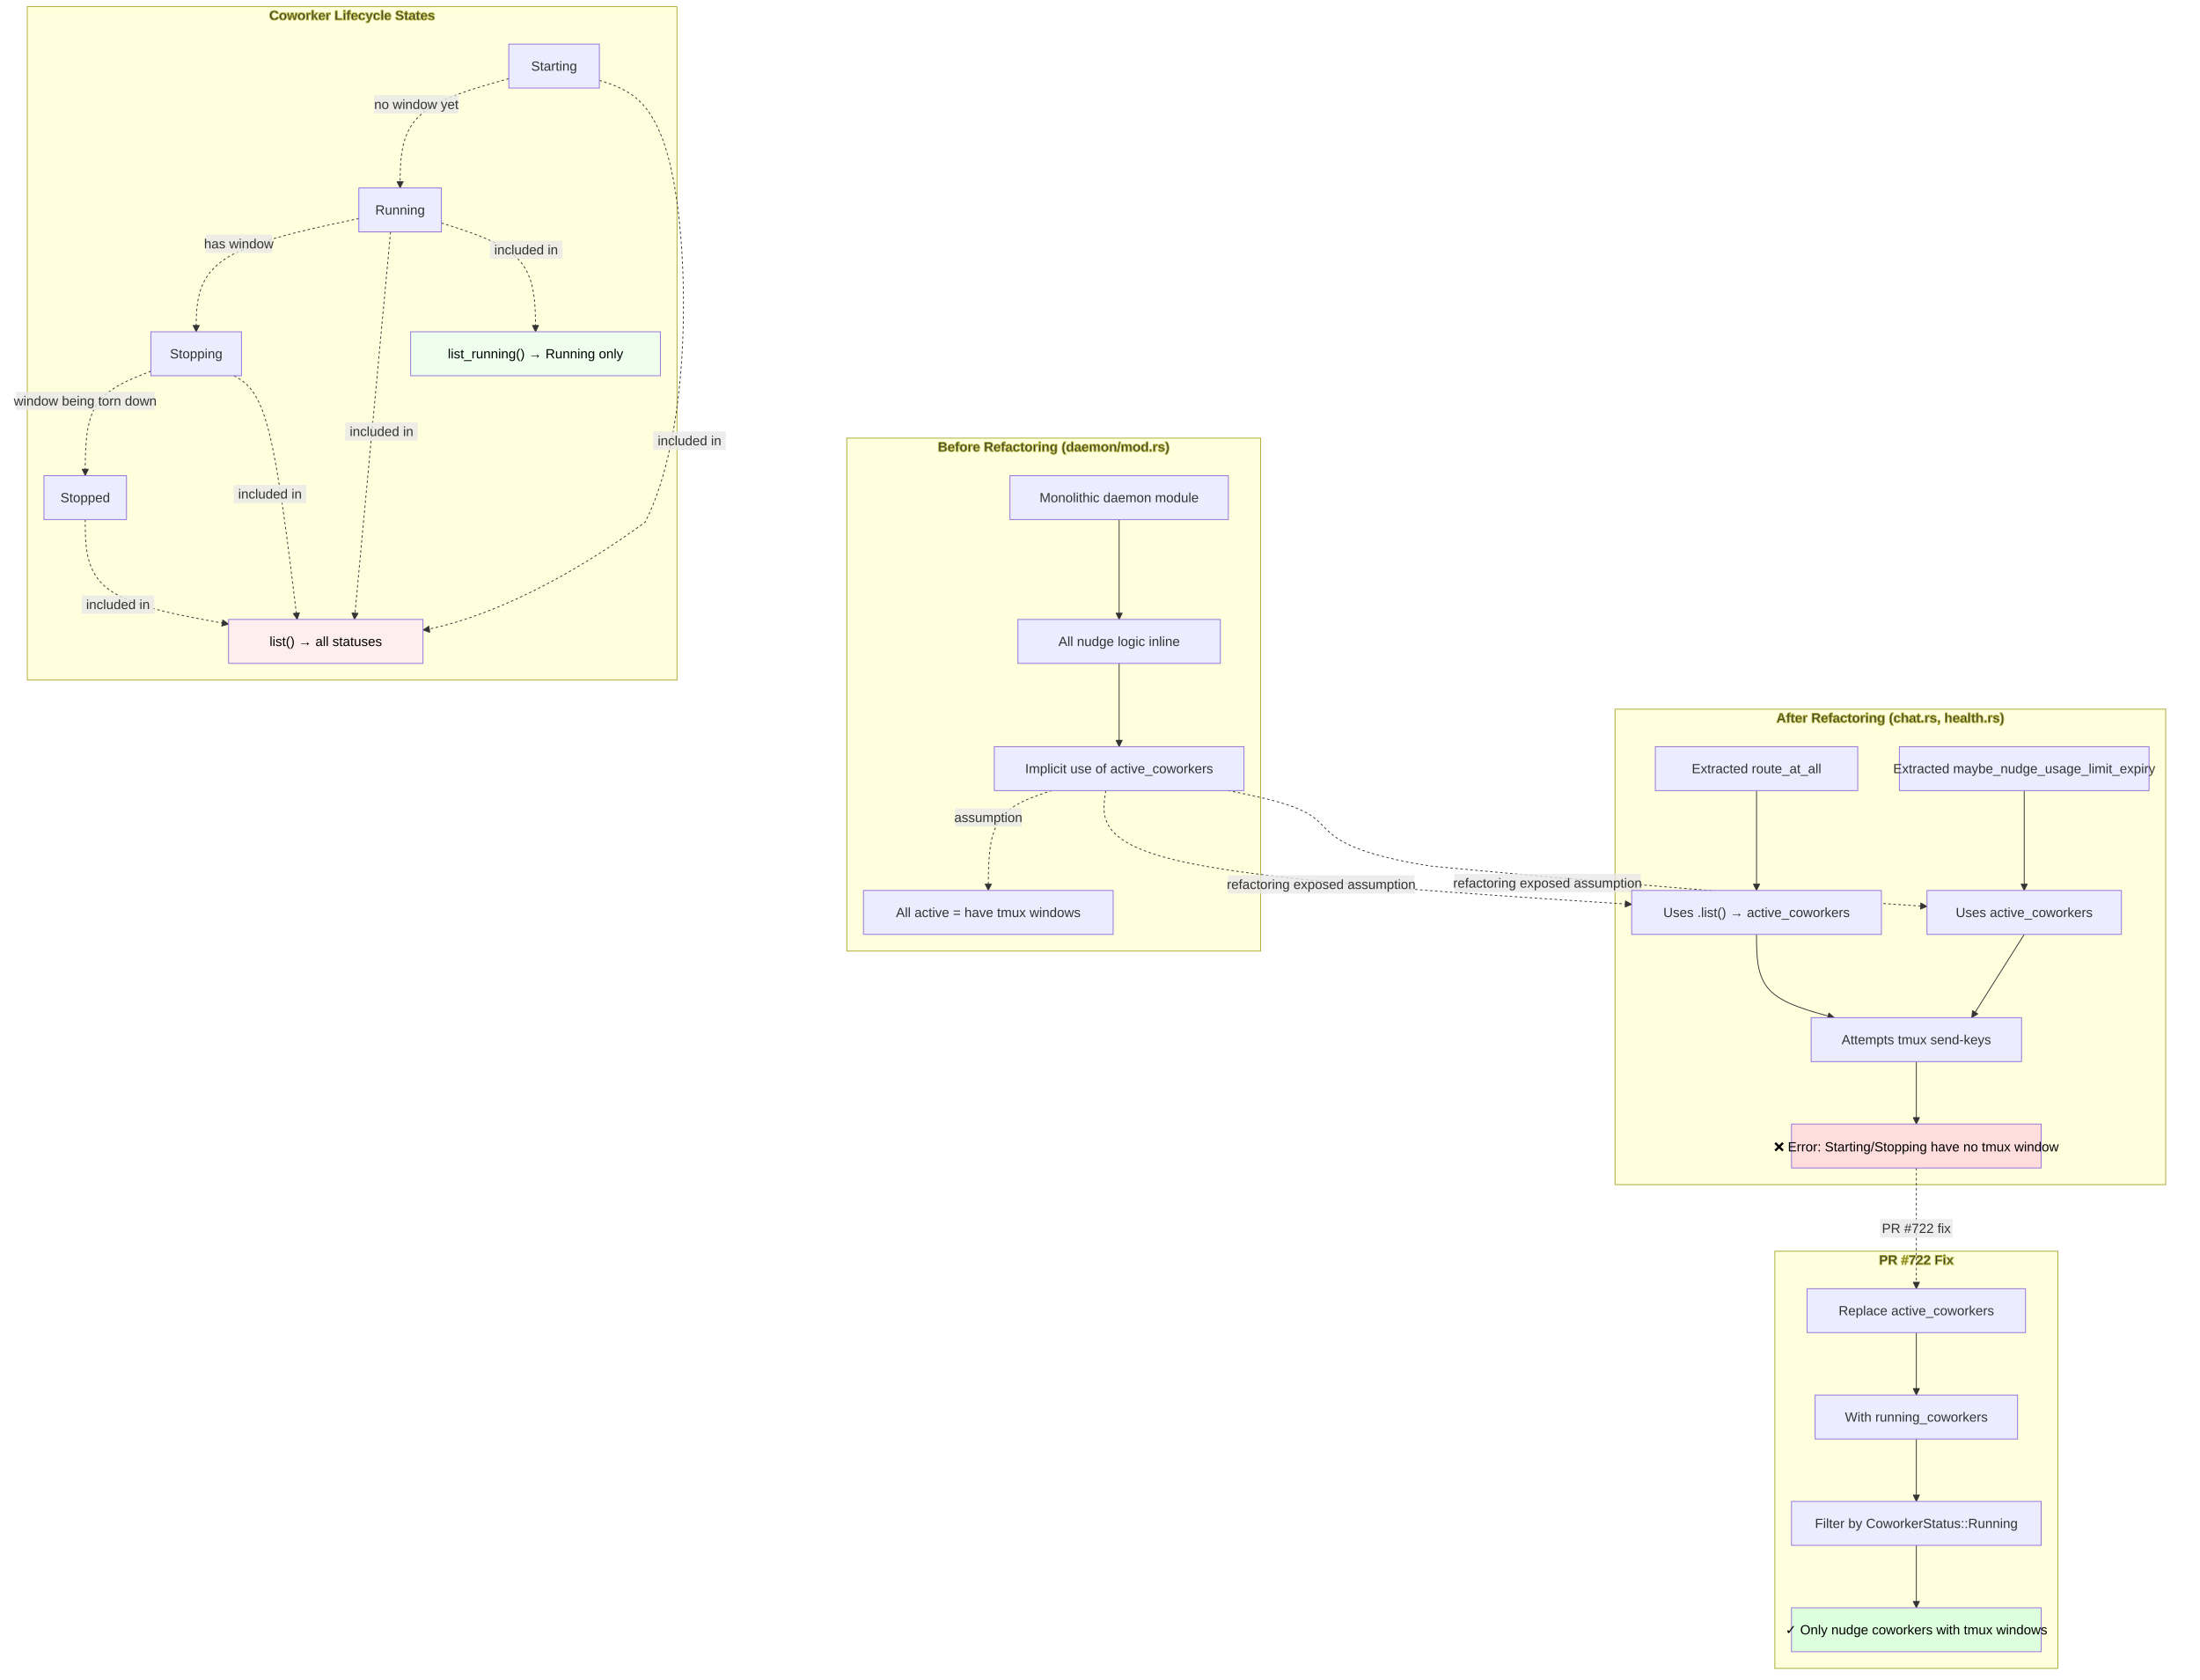
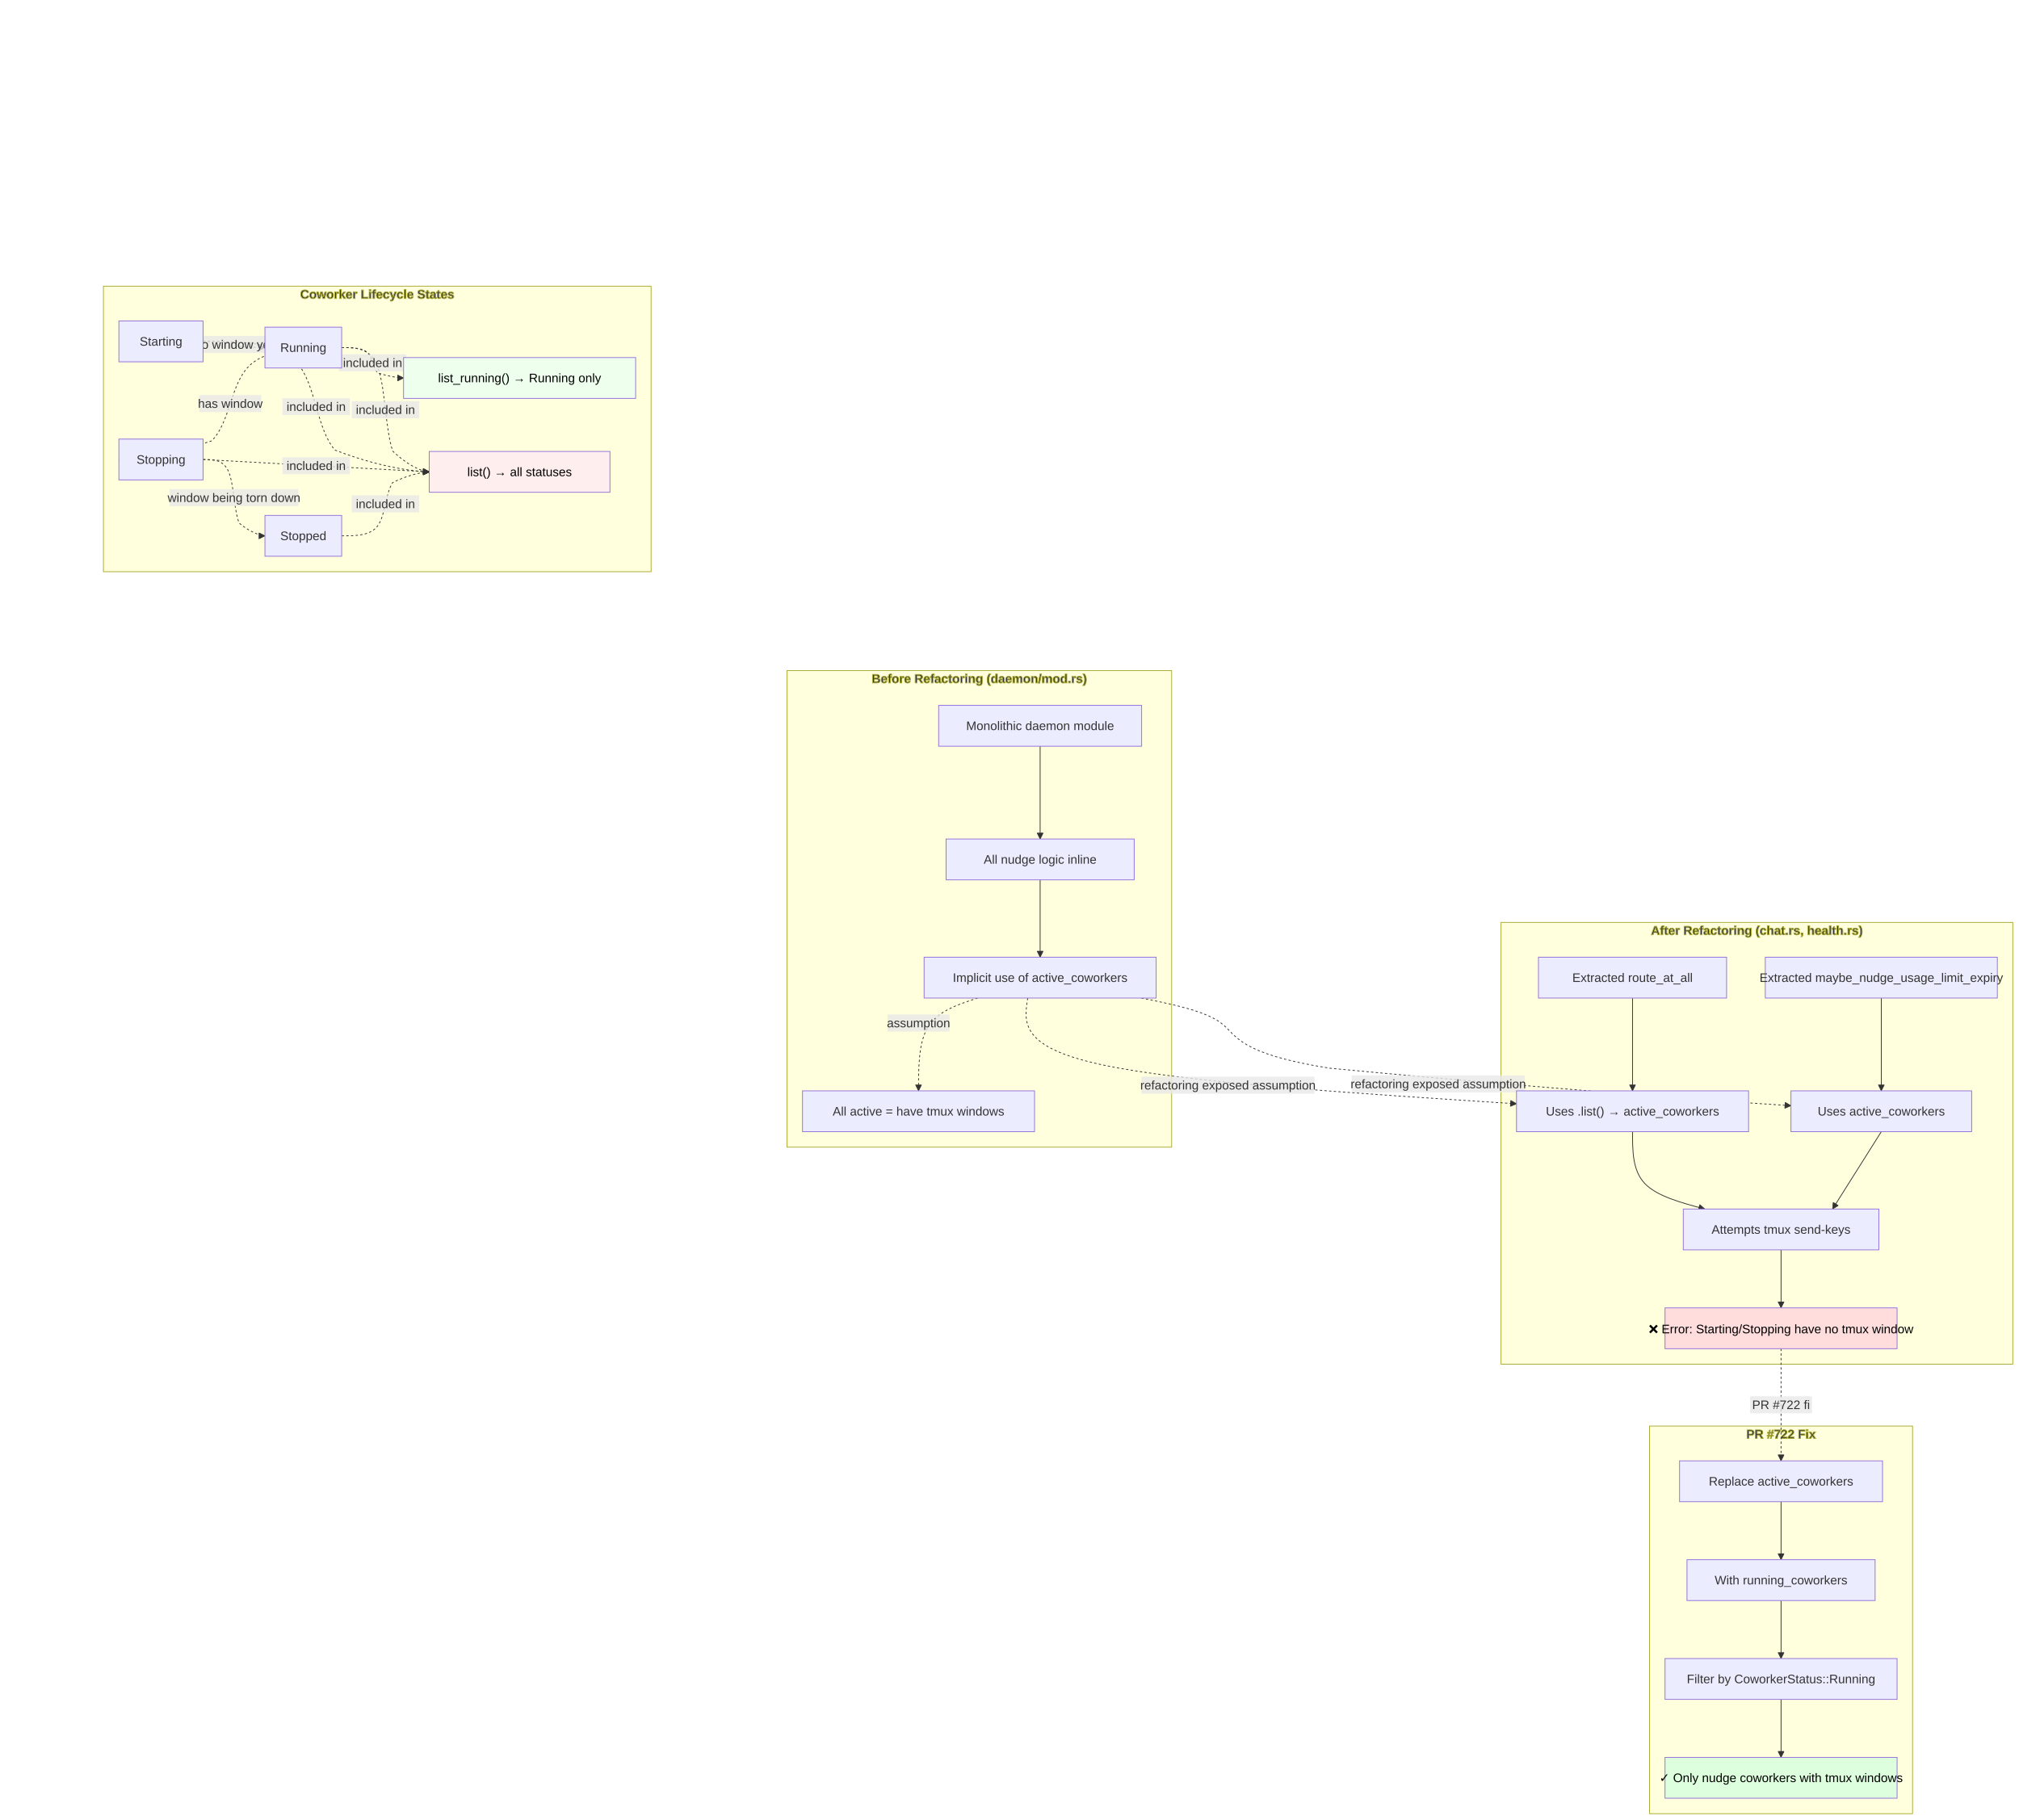
- <svg xmlns="http://www.w3.org/2000/svg" width="2643.2" height="2017.4" viewBox="-8 -28 2643.2 2017.4" class="mermaid">
+ <svg xmlns="http://www.w3.org/2000/svg" width="2610" height="2353.015" viewBox="-8 -8 2610 2353.015" class="mermaid">
  <style>

.mermaid {
  font-family: trebuchet ms, verdana, arial, sans-serif;
  font-size: 16px;
}

.node rect,
.node polygon,
.node circle,
.node ellipse,
.node path {
  fill: #ECECFF;
  stroke: #9370DB;
  stroke-width: 1px;
}

.node line {
  stroke: #9370DB;
  stroke-width: 1px;
}

.node .label {
  fill: #333333;
}

.node text {
  fill: #333333;
  font-family: trebuchet ms, verdana, arial, sans-serif;
  font-size: 16px;
}

.edge-path {
  fill: none;
  stroke: #333333;
  stroke-width: 1px;
}

.edge-label {
  fill: #333333;
  font-family: trebuchet ms, verdana, arial, sans-serif;
}

.edge-label-bg {
  fill: rgba(232, 232, 232, 0.8);
}

.subgraph {
  fill: #ffffde;
  stroke: #aaaa33;
  stroke-width: 1px;
}

.subgraph-title {
  fill: #333333;
  font-weight: bold;
}

.cluster rect {
  fill: #ffffde;
  stroke: #aaaa33;
  stroke-width: 1px;
  rx: 5px;
  ry: 5px;
}

.cluster-label {
  fill: #333333;
  font-family: trebuchet ms, verdana, arial, sans-serif;
  font-size: 16px;
  font-weight: bold;
}

marker path {
  fill: #333333;
  stroke: #333333;
}

  </style>
  <defs>
    <marker id="arrow_point" viewBox="0 0 10 10" refX="10" refY="5" markerWidth="8" markerHeight="8" orient="auto" markerUnits="userSpaceOnUse">
      <path d="M 0 0 L 10 5 L 0 10 z" />
    </marker>
    <marker id="arrow_point_start" viewBox="0 0 10 10" refX="4.5" refY="5" markerWidth="8" markerHeight="8" orient="auto" markerUnits="userSpaceOnUse">
      <path d="M 0 5 L 10 10 L 10 0 z" />
    </marker>
    <marker id="arrow_cross" viewBox="0 0 11 11" refX="12" refY="5.2" markerWidth="11" markerHeight="11" orient="auto" markerUnits="userSpaceOnUse">
      <path d="M 1 1 L 10 10 M 10 1 L 1 10" fill="none" stroke-width="2" />
    </marker>
    <marker id="arrow_cross_start" viewBox="0 0 11 11" refX="-1" refY="5.2" markerWidth="11" markerHeight="11" orient="auto" markerUnits="userSpaceOnUse">
-       <path d="M 1 1 L 10 10 M 10 1 L 1 10" fill="none" stroke-width="2" />
+       <path d="M 1 1 L 10 10 M 10 1 L 1 10" stroke-width="2" fill="none" />
    </marker>
    <marker id="arrow_circle" viewBox="0 0 10 10" refX="11" refY="5" markerWidth="11" markerHeight="11" orient="auto" markerUnits="userSpaceOnUse">
      <circle cx="5" cy="5" r="5" />
    </marker>
    <marker id="arrow_circle_start" viewBox="0 0 10 10" refX="-1" refY="5" markerWidth="11" markerHeight="11" orient="auto" markerUnits="userSpaceOnUse">
      <circle cx="5" cy="5" r="5" />
    </marker>
  </defs>
  <g class="root">
    <g class="clusters">
      <g class="subgraph" id="subgraph-Before Refactoring (daemon/mod.rs)">
-         <rect x="1009.4" y="498.4" width="497.2" height="616.2" class="cluster" />
-         <text x="1258" y="514.4" class="cluster-label" text-anchor="middle">Before Refactoring (daemon/mod.rs)</text>
+         <rect x="1009.4" y="859.015" width="497.2" height="616.2" class="cluster" />
+         <text x="1258" y="875.015" class="cluster-label" text-anchor="middle">Before Refactoring (daemon/mod.rs)</text>
      </g>
      <g class="subgraph" id="subgraph-After Refactoring (chat.rs, health.rs)">
-         <rect x="1932.4" y="824" width="661.6" height="571.2" class="cluster" />
-         <text x="2263.2" y="840" class="cluster-label" text-anchor="middle">After Refactoring (chat.rs, health.rs)</text>
+         <rect x="1932.4" y="1184.615" width="661.6" height="571.2" class="cluster" />
+         <text x="2263.2" y="1200.615" class="cluster-label" text-anchor="middle">After Refactoring (chat.rs, health.rs)</text>
      </g>
      <g class="subgraph" id="subgraph-Coworker Lifecycle States">
-         <rect x="24.8" y="-20" width="780.6" height="809" class="cluster" />
-         <text x="415.1" y="-4" class="cluster-label" text-anchor="middle">Coworker Lifecycle States</text>
+         <rect x="125.7" y="362" width="708" height="369.2" class="cluster" />
+         <text x="479.7" y="378" class="cluster-label" text-anchor="middle">Coworker Lifecycle States</text>
      </g>
      <g class="subgraph" id="subgraph-PR #722 Fix">
-         <rect x="2124.4" y="1475.2" width="340" height="501.2" class="cluster" />
-         <text x="2294.4" y="1491.2" class="cluster-label" text-anchor="middle">PR #722 Fix</text>
+         <rect x="2124.4" y="1835.815" width="340" height="501.2" class="cluster" />
+         <text x="2294.4" y="1851.815" class="cluster-label" text-anchor="middle">PR #722 Fix</text>
      </g>
    </g>
    <g class="edgePaths">
      <g class="edge" id="edge-L-M1-M2-0">
-         <path d="M 1336.60 596.20 C 1336.60 604.53, 1336.60 612.87, 1336.60 622.87 C 1336.60 632.87, 1336.60 644.53, 1336.60 656.20 C 1336.60 667.87, 1336.60 679.53, 1336.60 689.53 C 1336.60 707.87, 1336.60 716.20, 1336.60 716.20" class="edge-path" fill="none" marker-end="url(#arrow_point)" stroke-width="1" />
+         <path d="M 1336.60 956.81 C 1336.60 965.15, 1336.60 973.48, 1336.60 983.48 C 1336.60 993.48, 1336.60 1005.15, 1336.60 1016.81 C 1336.60 1028.48, 1336.60 1040.15, 1336.60 1050.15 C 1336.60 1068.48, 1336.60 1076.81, 1336.60 1076.81" class="edge-path" fill="none" stroke-width="1" marker-end="url(#arrow_point)" />
      </g>
      <g class="edge" id="edge-L-M2-M3-0">
-         <path d="M 1336.60 769.00 C 1336.60 777.33, 1336.60 785.67, 1336.60 794.00 C 1336.60 802.33, 1336.60 810.67, 1336.60 819.00 C 1336.60 827.33, 1336.60 835.67, 1336.60 844.00 C 1336.60 860.67, 1336.60 869.00, 1336.60 869.00" class="edge-path" stroke-width="1" marker-end="url(#arrow_point)" fill="none" />
+         <path d="M 1336.60 1129.61 C 1336.60 1137.95, 1336.60 1146.28, 1336.60 1154.61 C 1336.60 1162.95, 1336.60 1171.28, 1336.60 1179.61 C 1336.60 1187.95, 1336.60 1196.28, 1336.60 1204.61 C 1336.60 1221.28, 1336.60 1229.61, 1336.60 1229.61" class="edge-path" marker-end="url(#arrow_point)" fill="none" stroke-width="1" />
      </g>
      <g class="edge" id="edge-L-M3-M4-0">
-         <path d="M 1255.86 921.80 C 1230.37 930.13, 1204.89 938.47, 1192.14 958.47 C 1179.40 978.47, 1179.40 1010.13, 1179.40 1041.80" class="edge-path" stroke-width="2" fill="none" stroke-dasharray="3,3" marker-end="url(#arrow_point)" />
+         <path d="M 1255.86 1282.41 C 1230.37 1290.75, 1204.89 1299.08, 1192.14 1319.08 C 1179.40 1339.08, 1179.40 1370.75, 1179.40 1402.41" class="edge-path" marker-end="url(#arrow_point)" fill="none" stroke-width="2" stroke-dasharray="3,3" />
      </g>
      <g class="edge" id="edge-L-R1-R2-0">
-         <path d="M 2102.40 921.80 C 2102.40 930.13, 2102.40 938.47, 2102.40 948.47 C 2102.40 958.47, 2102.40 970.13, 2102.40 981.80 C 2102.40 993.47, 2102.40 1005.13, 2102.40 1015.13 C 2102.40 1033.47, 2102.40 1041.80, 2102.40 1041.80" class="edge-path" stroke-width="1" marker-end="url(#arrow_point)" fill="none" />
+         <path d="M 2102.40 1282.41 C 2102.40 1290.75, 2102.40 1299.08, 2102.40 1309.08 C 2102.40 1319.08, 2102.40 1330.75, 2102.40 1342.41 C 2102.40 1354.08, 2102.40 1365.75, 2102.40 1375.75 C 2102.40 1394.08, 2102.40 1402.41, 2102.40 1402.41" class="edge-path" fill="none" stroke-width="1" marker-end="url(#arrow_point)" />
      </g>
      <g class="edge" id="edge-L-R3-R4-0">
-         <path d="M 2424.00 921.80 C 2424.00 930.13, 2424.00 938.47, 2424.00 948.47 C 2424.00 958.47, 2424.00 970.13, 2424.00 981.80 C 2424.00 993.47, 2424.00 1005.13, 2424.00 1015.13 C 2424.00 1033.47, 2424.00 1041.80, 2424.00 1041.80" class="edge-path" stroke-width="1" marker-end="url(#arrow_point)" fill="none" />
+         <path d="M 2424.00 1282.41 C 2424.00 1290.75, 2424.00 1299.08, 2424.00 1309.08 C 2424.00 1319.08, 2424.00 1330.75, 2424.00 1342.41 C 2424.00 1354.08, 2424.00 1365.75, 2424.00 1375.75 C 2424.00 1394.08, 2424.00 1402.41, 2424.00 1402.41" class="edge-path" stroke-width="1" fill="none" marker-end="url(#arrow_point)" />
      </g>
      <g class="edge" id="edge-L-R2-R5-0">
-         <path d="M 2102.40 1094.60 C 2102.40 1119.60, 2102.40 1144.60, 2117.96 1161.27 C 2133.53 1177.93, 2164.66 1186.27, 2195.79 1194.60" class="edge-path" marker-end="url(#arrow_point)" stroke-width="1" fill="none" />
+         <path d="M 2102.40 1455.21 C 2102.40 1480.21, 2102.40 1505.21, 2117.96 1521.88 C 2133.53 1538.55, 2164.66 1546.88, 2195.79 1555.21" class="edge-path" marker-end="url(#arrow_point)" fill="none" stroke-width="1" />
      </g>
      <g class="edge" id="edge-L-R4-R5-0">
-         <path d="M 2424.00 1094.60 L 2360.96 1194.60" class="edge-path" fill="none" stroke-width="1" marker-end="url(#arrow_point)" />
+         <path d="M 2424.00 1455.21 L 2360.96 1555.21" class="edge-path" stroke-width="1" marker-end="url(#arrow_point)" fill="none" />
      </g>
      <g class="edge" id="edge-L-R5-R6-0">
-         <path d="M 2294.40 1247.40 C 2294.40 1255.73, 2294.40 1264.07, 2294.40 1272.40 C 2294.40 1280.73, 2294.40 1289.07, 2294.40 1297.40 C 2294.40 1314.07, 2294.40 1322.40, 2294.40 1322.40" class="edge-path" fill="none" stroke-width="1" marker-end="url(#arrow_point)" />
+         <path d="M 2294.40 1608.01 C 2294.40 1616.35, 2294.40 1624.68, 2294.40 1633.01 C 2294.40 1641.35, 2294.40 1649.68, 2294.40 1658.01 C 2294.40 1674.68, 2294.40 1683.01, 2294.40 1683.01" class="edge-path" marker-end="url(#arrow_point)" fill="none" stroke-width="1" />
      </g>
      <g class="edge" id="edge-L-S1-S2-0">
-         <path d="M 603.30 66.51 C 559.77 78.61, 516.23 90.70, 494.47 112.59 C 472.70 134.47, 472.70 166.13, 472.70 197.80" class="edge-path" stroke-width="2" fill="none" stroke-dasharray="3,3" marker-end="url(#arrow_point)" />
+         <path d="M 254.50 433.40 C 267.83 433.40, 281.17 433.40, 287.83 434.73 C 294.50 436.07, 294.50 438.73, 301.17 440.07 C 321.17 441.40, 334.50 441.40, 334.50 441.40" class="edge-path" marker-end="url(#arrow_point)" stroke-dasharray="3,3" stroke-width="2" fill="none" />
      </g>
      <g class="edge" id="edge-L-S2-S3-0">
-         <path d="M 423.10 234.61 C 357.97 248.27, 292.83 261.94, 260.27 284.60 C 227.70 307.27, 227.70 338.93, 227.70 370.60" class="edge-path" marker-end="url(#arrow_point)" fill="none" stroke-dasharray="3,3" stroke-width="2" />
+         <path d="M 433.70 441.40 C 385.70 441.40, 337.70 441.40, 313.70 465.52 C 289.70 489.63, 289.70 537.87, 265.70 561.98 C 193.70 586.10, 145.70 586.10, 145.70 586.10" class="edge-path" stroke-dasharray="3,3" marker-end="url(#arrow_point)" fill="none" stroke-width="2" />
      </g>
      <g class="edge" id="edge-L-S3-S4-0">
-         <path d="M 173.30 417.98 C 147.00 428.12, 120.70 438.26, 107.55 459.16 C 94.40 480.07, 94.40 511.73, 94.40 543.40" class="edge-path" stroke-dasharray="3,3" stroke-width="2" fill="none" marker-end="url(#arrow_point)" />
+         <path d="M 254.50 586.10 C 267.83 586.10, 281.17 586.10, 287.83 602.55 C 294.50 619.00, 294.50 651.90, 301.17 668.35 C 321.17 684.80, 334.50 684.80, 334.50 684.80" class="edge-path" stroke-dasharray="3,3" marker-end="url(#arrow_point)" stroke-width="2" fill="none" />
      </g>
      <g class="edge" id="edge-L-S1-L1-0">
-         <path d="M 712.10 68.59 C 748.20 79.99, 784.30 91.40, 802.35 195.16 C 820.40 298.93, 820.40 495.07, 767.03 599.41 C 606.93 716.31, 500.20 728.86, 500.20 728.86" class="edge-path" stroke-dasharray="3,3" marker-end="url(#arrow_point)" fill="none" stroke-width="2" />
+         <path d="M 254.50 433.40 C 303.23 433.40, 351.97 433.40, 376.33 461.52 C 400.70 489.63, 400.70 545.87, 425.07 573.98 C 498.17 602.10, 546.90 602.10, 546.90 602.10" class="edge-path" stroke-width="2" stroke-dasharray="3,3" marker-end="url(#arrow_point)" fill="none" />
      </g>
      <g class="edge" id="edge-L-S2-L1-0">
-         <path d="M 461.25 250.60 L 417.81 716.20" class="edge-path" stroke-width="2" fill="none" stroke-dasharray="3,3" marker-end="url(#arrow_point)" />
+         <path d="M 433.70 441.40 C 452.57 441.40, 471.43 441.40, 480.87 468.18 C 490.30 494.97, 490.30 548.53, 499.73 575.32 C 528.03 602.10, 546.90 602.10, 546.90 602.10" class="edge-path" stroke-dasharray="3,3" marker-end="url(#arrow_point)" stroke-width="2" fill="none" />
      </g>
      <g class="edge" id="edge-L-S3-L1-0">
-         <path d="M 273.26 423.40 C 287.64 431.73, 302.02 440.07, 314.64 488.87 C 327.26 537.67, 338.13 626.93, 348.99 716.20" class="edge-path" fill="none" stroke-dasharray="3,3" marker-end="url(#arrow_point)" stroke-width="2" />
+         <path d="M 254.50 586.10 L 546.90 602.10" class="edge-path" stroke-width="2" fill="none" stroke-dasharray="3,3" marker-end="url(#arrow_point)" />
      </g>
      <g class="edge" id="edge-L-S4-L1-0">
-         <path d="M 94.40 596.20 C 94.40 627.87, 94.40 659.53, 123.10 680.47 C 151.80 701.41, 209.20 711.62, 266.60 721.83" class="edge-path" stroke-width="2" stroke-dasharray="3,3" fill="none" marker-end="url(#arrow_point)" />
+         <path d="M 433.70 684.80 C 452.57 684.80, 471.43 684.80, 480.87 671.02 C 490.30 657.23, 490.30 629.67, 499.73 615.88 C 528.03 602.10, 546.90 602.10, 546.90 602.10" class="edge-path" stroke-dasharray="3,3" marker-end="url(#arrow_point)" fill="none" stroke-width="2" />
      </g>
      <g class="edge" id="edge-L-S2-L2-0">
-         <path d="M 522.30 239.87 C 560.00 251.78, 597.70 263.69, 616.55 285.48 C 635.40 307.27, 635.40 338.93, 635.40 370.60" class="edge-path" marker-end="url(#arrow_point)" stroke-dasharray="3,3" fill="none" stroke-width="2" />
+         <path d="M 433.70 441.40 C 447.03 441.40, 460.37 441.40, 467.03 447.95 C 473.70 454.50, 473.70 467.60, 480.37 474.15 C 500.37 480.70, 513.70 480.70, 513.70 480.70" class="edge-path" stroke-width="2" fill="none" stroke-dasharray="3,3" marker-end="url(#arrow_point)" />
      </g>
      <g class="edge" id="edge-L-F1-F2-0">
-         <path d="M 2294.40 1573.00 C 2294.40 1581.33, 2294.40 1589.67, 2294.40 1598.00 C 2294.40 1606.33, 2294.40 1614.67, 2294.40 1623.00 C 2294.40 1639.67, 2294.40 1648.00, 2294.40 1648.00" class="edge-path" marker-end="url(#arrow_point)" stroke-width="1" fill="none" />
+         <path d="M 2294.40 1933.61 C 2294.40 1941.95, 2294.40 1950.28, 2294.40 1958.61 C 2294.40 1966.95, 2294.40 1975.28, 2294.40 1983.61 C 2294.40 2000.28, 2294.40 2008.61, 2294.40 2008.61" class="edge-path" fill="none" stroke-width="1" marker-end="url(#arrow_point)" />
      </g>
      <g class="edge" id="edge-L-F2-F3-0">
-         <path d="M 2294.40 1700.80 C 2294.40 1709.13, 2294.40 1717.47, 2294.40 1725.80 C 2294.40 1734.13, 2294.40 1742.47, 2294.40 1750.80 C 2294.40 1767.47, 2294.40 1775.80, 2294.40 1775.80" class="edge-path" marker-end="url(#arrow_point)" fill="none" stroke-width="1" />
+         <path d="M 2294.40 2061.41 C 2294.40 2069.75, 2294.40 2078.08, 2294.40 2086.41 C 2294.40 2094.75, 2294.40 2103.08, 2294.40 2111.41 C 2294.40 2128.08, 2294.40 2136.41, 2294.40 2136.41" class="edge-path" stroke-width="1" marker-end="url(#arrow_point)" fill="none" />
      </g>
      <g class="edge" id="edge-L-F3-F4-0">
-         <path d="M 2294.40 1828.60 C 2294.40 1836.93, 2294.40 1845.27, 2294.40 1853.60 C 2294.40 1861.93, 2294.40 1870.27, 2294.40 1878.60 C 2294.40 1895.27, 2294.40 1903.60, 2294.40 1903.60" class="edge-path" fill="none" stroke-width="1" marker-end="url(#arrow_point)" />
+         <path d="M 2294.40 2189.21 C 2294.40 2197.55, 2294.40 2205.88, 2294.40 2214.21 C 2294.40 2222.55, 2294.40 2230.88, 2294.40 2239.21 C 2294.40 2255.88, 2294.40 2264.21, 2294.40 2264.21" class="edge-path" marker-end="url(#arrow_point)" stroke-width="1" fill="none" />
      </g>
      <g class="edge" id="edge-L-M3-R2-0">
-         <path d="M 1320.58 921.80 C 1315.52 953.47, 1310.46 985.13, 1415.76 1007.92 C 1521.07 1030.71, 1736.73 1044.62, 1952.40 1058.53" class="edge-path" stroke-dasharray="3,3" fill="none" stroke-width="2" marker-end="url(#arrow_point)" />
+         <path d="M 1320.58 1282.41 C 1315.52 1314.08, 1310.46 1345.75, 1415.76 1368.54 C 1521.07 1391.32, 1736.73 1405.23, 1952.40 1419.14" class="edge-path" stroke-width="2" fill="none" marker-end="url(#arrow_point)" stroke-dasharray="3,3" />
      </g>
      <g class="edge" id="edge-L-M3-R4-0">
-         <path d="M 1467.47 921.80 C 1508.78 930.13, 1550.09 938.47, 1570.75 954.30 C 1591.40 970.13, 1591.40 993.47, 1710.70 1012.50 C 2068.60 1046.26, 2307.20 1060.99, 2307.20 1060.99" class="edge-path" marker-end="url(#arrow_point)" stroke-width="2" fill="none" stroke-dasharray="3,3" />
+         <path d="M 1467.47 1282.41 C 1508.78 1290.75, 1550.09 1299.08, 1570.75 1314.91 C 1591.40 1330.75, 1591.40 1354.08, 1710.70 1373.11 C 2068.60 1406.87, 2307.20 1421.60, 2307.20 1421.60" class="edge-path" marker-end="url(#arrow_point)" stroke-dasharray="3,3" fill="none" stroke-width="2" />
      </g>
      <g class="edge" id="edge-L-R6-F1-0">
-         <path d="M 2294.40 1375.20 C 2294.40 1383.53, 2294.40 1391.87, 2294.40 1400.20 C 2294.40 1408.53, 2294.40 1416.87, 2294.40 1426.87 C 2294.40 1436.87, 2294.40 1448.53, 2294.40 1460.20 C 2294.40 1471.87, 2294.40 1483.53, 2294.40 1493.53 C 2294.40 1511.87, 2294.40 1520.20, 2294.40 1520.20" class="edge-path" stroke-width="2" fill="none" marker-end="url(#arrow_point)" stroke-dasharray="3,3" />
+         <path d="M 2294.40 1735.81 C 2294.40 1744.15, 2294.40 1752.48, 2294.40 1760.81 C 2294.40 1769.15, 2294.40 1777.48, 2294.40 1787.48 C 2294.40 1797.48, 2294.40 1809.15, 2294.40 1820.81 C 2294.40 1832.48, 2294.40 1844.15, 2294.40 1854.15 C 2294.40 1872.48, 2294.40 1880.81, 2294.40 1880.81" class="edge-path" stroke-width="2" fill="none" marker-end="url(#arrow_point)" stroke-dasharray="3,3" />
      </g>
    </g>
    <g class="edgeLabels">
      <g class="edgeLabel" id="edge-label-L-M3-M4-0">
-         <rect x="1139.4" y="943.079" width="80" height="22" class="edge-label-bg" />
-         <text x="1179.4" y="954.079" class="edge-label" dominant-baseline="central" text-anchor="middle">assumption</text>
+         <rect x="1139.4" y="1303.693" width="80" height="22" class="edge-label-bg" />
+         <text x="1179.4" y="1314.693" class="edge-label" dominant-baseline="central" text-anchor="middle">assumption</text>
      </g>
      <g class="edgeLabel" id="edge-label-L-S1-S2-0">
-         <rect x="441.434" y="86.373" width="101.6" height="22" class="edge-label-bg" />
-         <text x="492.234" y="97.373" class="edge-label" text-anchor="middle" dominant-baseline="central">no window yet</text>
+         <rect x="243.7" y="426.4" width="101.6" height="22" class="edge-label-bg" />
+         <text x="294.5" y="437.4" class="edge-label" text-anchor="middle" dominant-baseline="central">no window yet</text>
      </g>
      <g class="edgeLabel" id="edge-label-L-S2-S3-0">
-         <rect x="238.912" y="253.856" width="80" height="22" class="edge-label-bg" />
-         <text x="278.912" y="264.856" class="edge-label" dominant-baseline="central" text-anchor="middle">has window</text>
+         <rect x="249.7" y="502.75" width="80" height="22" class="edge-label-bg" />
+         <text x="289.7" y="513.75" class="edge-label" dominant-baseline="central" text-anchor="middle">has window</text>
      </g>
      <g class="edgeLabel" id="edge-label-L-S3-S4-0">
-         <rect x="11.2" y="442.619" width="166.4" height="22" class="edge-label-bg" />
-         <text x="94.4" y="453.619" class="edge-label" dominant-baseline="central" text-anchor="middle">window being torn down</text>
+         <rect x="211.3" y="624.45" width="166.4" height="22" class="edge-label-bg" />
+         <text x="294.5" y="635.45" class="edge-label" text-anchor="middle" dominant-baseline="central">window being torn down</text>
      </g>
      <g class="edgeLabel" id="edge-label-L-S1-L1-0">
-         <rect x="776.8" y="490.416" width="87.2" height="22" class="edge-label-bg" />
-         <text x="820.4" y="501.416" class="edge-label" text-anchor="middle" dominant-baseline="central">included in</text>
+         <rect x="357.1" y="506.75" width="87.2" height="22" class="edge-label-bg" />
+         <text x="400.7" y="517.75" class="edge-label" text-anchor="middle" dominant-baseline="central">included in</text>
      </g>
      <g class="edgeLabel" id="edge-label-L-S2-L1-0">
-         <rect x="406.8" y="479.311" width="87.2" height="22" class="edge-label-bg" />
-         <text x="450.4" y="490.311" class="edge-label" dominant-baseline="central" text-anchor="middle">included in</text>
+         <rect x="446.7" y="510.75" width="87.2" height="22" class="edge-label-bg" />
+         <text x="490.3" y="521.75" class="edge-label" dominant-baseline="central" text-anchor="middle">included in</text>
      </g>
      <g class="edgeLabel" id="edge-label-L-S3-L1-0">
-         <rect x="272.8" y="554.405" width="87.2" height="22" class="edge-label-bg" />
-         <text x="316.4" y="565.405" class="edge-label" dominant-baseline="central" text-anchor="middle">included in</text>
+         <rect x="357.1" y="583.1" width="87.2" height="22" class="edge-label-bg" />
+         <text x="400.7" y="594.1" class="edge-label" text-anchor="middle" dominant-baseline="central">included in</text>
      </g>
      <g class="edgeLabel" id="edge-label-L-S4-L1-0">
-         <rect x="90.134" y="687.196" width="87.2" height="22" class="edge-label-bg" />
-         <text x="133.734" y="698.196" class="edge-label" dominant-baseline="central" text-anchor="middle">included in</text>
+         <rect x="446.7" y="632.45" width="87.2" height="22" class="edge-label-bg" />
+         <text x="490.3" y="643.45" class="edge-label" text-anchor="middle" dominant-baseline="central">included in</text>
      </g>
      <g class="edgeLabel" id="edge-label-L-S2-L2-0">
-         <rect x="580.543" y="261.044" width="87.2" height="22" class="edge-label-bg" />
-         <text x="624.143" y="272.044" class="edge-label" dominant-baseline="central" text-anchor="middle">included in</text>
+         <rect x="430.1" y="450.05" width="87.2" height="22" class="edge-label-bg" />
+         <text x="473.7" y="461.05" class="edge-label" text-anchor="middle" dominant-baseline="central">included in</text>
      </g>
      <g class="edgeLabel" id="edge-label-L-M3-R2-0">
-         <rect x="1467.38" y="1023.469" width="224" height="22" class="edge-label-bg" />
-         <text x="1579.38" y="1034.469" class="edge-label" text-anchor="middle" dominant-baseline="central">refactoring exposed assumption</text>
+         <rect x="1467.38" y="1384.084" width="224" height="22" class="edge-label-bg" />
+         <text x="1579.38" y="1395.084" class="edge-label" text-anchor="middle" dominant-baseline="central">refactoring exposed assumption</text>
      </g>
      <g class="edgeLabel" id="edge-label-L-M3-R4-0">
-         <rect x="1739.273" y="1021.843" width="224" height="22" class="edge-label-bg" />
-         <text x="1851.273" y="1032.843" class="edge-label" dominant-baseline="central" text-anchor="middle">refactoring exposed assumption</text>
+         <rect x="1739.273" y="1382.458" width="224" height="22" class="edge-label-bg" />
+         <text x="1851.273" y="1393.458" class="edge-label" dominant-baseline="central" text-anchor="middle">refactoring exposed assumption</text>
      </g>
      <g class="edgeLabel" id="edge-label-L-R6-F1-0">
-         <rect x="2250.8" y="1436.7" width="87.2" height="22" class="edge-label-bg" />
-         <text x="2294.4" y="1447.7" class="edge-label" dominant-baseline="central" text-anchor="middle">PR #722 fix</text>
+         <rect x="2254.4" y="1797.315" width="80" height="22" class="edge-label-bg" />
+         <text x="2294.4" y="1808.315" class="edge-label" dominant-baseline="central" text-anchor="middle">PR #722 fi</text>
      </g>
    </g>
    <g class="nodes">
      <g class="node" id="node-F1">
-         <rect x="2163.2" y="1520.2" width="262.4" height="52.8" />
-         <text x="2294.4" y="1546.6" class="label" dominant-baseline="central" text-anchor="middle">Replace active_coworkers</text>
+         <rect x="2163.2" y="1880.815" width="262.4" height="52.8" />
+         <text x="2294.4" y="1907.215" class="label" text-anchor="middle" dominant-baseline="central">Replace active_coworkers</text>
      </g>
      <g class="node" id="node-F2">
-         <rect x="2172.8" y="1648" width="243.2" height="52.8" />
-         <text x="2294.4" y="1674.4" class="label" dominant-baseline="central" text-anchor="middle">With running_coworkers</text>
+         <rect x="2172.8" y="2008.615" width="243.2" height="52.8" />
+         <text x="2294.4" y="2035.015" class="label" text-anchor="middle" dominant-baseline="central">With running_coworkers</text>
      </g>
      <g class="node" id="node-F3">
-         <rect x="2144.4" y="1775.8" width="300" height="52.8" />
-         <text x="2294.4" y="1802.2" class="label" text-anchor="middle" dominant-baseline="central">Filter by CoworkerStatus::Running</text>
+         <rect x="2144.4" y="2136.415" width="300" height="52.8" />
+         <text x="2294.4" y="2162.815" class="label" text-anchor="middle" dominant-baseline="central">Filter by CoworkerStatus::Running</text>
      </g>
      <g class="node" id="node-F4">
-         <rect x="2144.4" y="1903.6" width="300" height="52.8" style="fill:#dfd !important" />
-         <text x="2294.4" y="1930" class="label" text-anchor="middle" dominant-baseline="central" style="fill: #000000">✓ Only nudge coworkers with tmux windows</text>
+         <rect x="2144.4" y="2264.215" width="300" height="52.8" style="fill:#dfd !important" />
+         <text x="2294.4" y="2290.615" class="label" text-anchor="middle" dominant-baseline="central" style="fill: #000000">✓ Only nudge coworkers with tmux windows</text>
      </g>
      <g class="node" id="node-L1">
-         <rect x="266.6" y="716.2" width="233.6" height="52.8" style="fill:#fee !important" />
-         <text x="383.4" y="742.6" class="label" text-anchor="middle" style="fill: #000000" dominant-baseline="central">list() → all statuses</text>
+         <rect x="546.9" y="575.7" width="233.6" height="52.8" style="fill:#fee !important" />
+         <text x="663.7" y="602.1" class="label" text-anchor="middle" dominant-baseline="central" style="fill: #000000">list() → all statuses</text>
      </g>
      <g class="node" id="node-L2">
-         <rect x="485.4" y="370.6" width="300" height="52.8" style="fill:#efe !important" />
-         <text x="635.4" y="397" class="label" style="fill: #000000" dominant-baseline="central" text-anchor="middle">list_running() → Running only</text>
+         <rect x="513.7" y="454.3" width="300" height="52.8" style="fill:#efe !important" />
+         <text x="663.7" y="480.7" class="label" text-anchor="middle" style="fill: #000000" dominant-baseline="central">list_running() → Running only</text>
      </g>
      <g class="node" id="node-M1">
-         <rect x="1205.4" y="543.4" width="262.4" height="52.8" />
-         <text x="1336.6" y="569.8" class="label" dominant-baseline="central" text-anchor="middle">Monolithic daemon module</text>
+         <rect x="1205.4" y="904.015" width="262.4" height="52.8" />
+         <text x="1336.6" y="930.415" class="label" text-anchor="middle" dominant-baseline="central">Monolithic daemon module</text>
      </g>
      <g class="node" id="node-M2">
-         <rect x="1215" y="716.2" width="243.2" height="52.8" />
-         <text x="1336.6" y="742.6" class="label" text-anchor="middle" dominant-baseline="central">All nudge logic inline</text>
+         <rect x="1215" y="1076.815" width="243.2" height="52.8" />
+         <text x="1336.6" y="1103.215" class="label" text-anchor="middle" dominant-baseline="central">All nudge logic inline</text>
      </g>
      <g class="node" id="node-M3">
-         <rect x="1186.6" y="869" width="300" height="52.8" />
-         <text x="1336.6" y="895.4" class="label" dominant-baseline="central" text-anchor="middle">Implicit use of active_coworkers</text>
+         <rect x="1186.6" y="1229.615" width="300" height="52.8" />
+         <text x="1336.6" y="1256.015" class="label" text-anchor="middle" dominant-baseline="central">Implicit use of active_coworkers</text>
      </g>
      <g class="node" id="node-M4">
-         <rect x="1029.4" y="1041.8" width="300" height="52.8" />
-         <text x="1179.4" y="1068.2" class="label" dominant-baseline="central" text-anchor="middle">All active = have tmux windows</text>
+         <rect x="1029.4" y="1402.415" width="300" height="52.8" />
+         <text x="1179.4" y="1428.815" class="label" dominant-baseline="central" text-anchor="middle">All active = have tmux windows</text>
      </g>
      <g class="node" id="node-R1">
-         <rect x="1980.8" y="869" width="243.2" height="52.8" />
-         <text x="2102.4" y="895.4" class="label" dominant-baseline="central" text-anchor="middle">Extracted route_at_all</text>
+         <rect x="1980.8" y="1229.615" width="243.2" height="52.8" />
+         <text x="2102.4" y="1256.015" class="label" dominant-baseline="central" text-anchor="middle">Extracted route_at_all</text>
      </g>
      <g class="node" id="node-R2">
-         <rect x="1952.4" y="1041.8" width="300" height="52.8" />
-         <text x="2102.4" y="1068.2" class="label" dominant-baseline="central" text-anchor="middle">Uses .list() → active_coworkers</text>
+         <rect x="1952.4" y="1402.415" width="300" height="52.8" />
+         <text x="2102.4" y="1428.815" class="label" text-anchor="middle" dominant-baseline="central">Uses .list() → active_coworkers</text>
      </g>
      <g class="node" id="node-R3">
-         <rect x="2274" y="869" width="300" height="52.8" />
-         <text x="2424" y="895.4" class="label" dominant-baseline="central" text-anchor="middle">Extracted maybe_nudge_usage_limit_expiry</text>
+         <rect x="2274" y="1229.615" width="300" height="52.8" />
+         <text x="2424" y="1256.015" class="label" text-anchor="middle" dominant-baseline="central">Extracted maybe_nudge_usage_limit_expiry</text>
      </g>
      <g class="node" id="node-R4">
-         <rect x="2307.2" y="1041.8" width="233.6" height="52.8" />
-         <text x="2424" y="1068.2" class="label" dominant-baseline="central" text-anchor="middle">Uses active_coworkers</text>
+         <rect x="2307.2" y="1402.415" width="233.6" height="52.8" />
+         <text x="2424" y="1428.815" class="label" text-anchor="middle" dominant-baseline="central">Uses active_coworkers</text>
      </g>
      <g class="node" id="node-R5">
-         <rect x="2168" y="1194.6" width="252.8" height="52.8" />
-         <text x="2294.4" y="1221" class="label" dominant-baseline="central" text-anchor="middle">Attempts tmux send-keys</text>
+         <rect x="2168" y="1555.215" width="252.8" height="52.8" />
+         <text x="2294.4" y="1581.615" class="label" text-anchor="middle" dominant-baseline="central">Attempts tmux send-keys</text>
      </g>
      <g class="node" id="node-R6">
-         <rect x="2144.4" y="1322.4" width="300" height="52.8" style="fill:#fdd !important" />
-         <text x="2294.4" y="1348.8" class="label" text-anchor="middle" dominant-baseline="central" style="fill: #000000">❌ Error: Starting/Stopping have no tmux window</text>
+         <rect x="2144.4" y="1683.015" width="300" height="52.8" style="fill:#fdd !important" />
+         <text x="2294.4" y="1709.415" class="label" text-anchor="middle" style="fill: #000000" dominant-baseline="central">❌ Error: Starting/Stopping have no tmux window</text>
      </g>
      <g class="node" id="node-S1">
-         <rect x="603.3" y="25" width="108.8" height="52.8" />
-         <text x="657.7" y="51.4" class="label" dominant-baseline="central" text-anchor="middle">Starting</text>
+         <rect x="145.7" y="407" width="108.8" height="52.8" />
+         <text x="200.1" y="433.4" class="label" dominant-baseline="central" text-anchor="middle">Starting</text>
      </g>
      <g class="node" id="node-S2">
-         <rect x="423.1" y="197.8" width="99.2" height="52.8" />
-         <text x="472.7" y="224.2" class="label" dominant-baseline="central" text-anchor="middle">Running</text>
+         <rect x="334.5" y="415" width="99.2" height="52.8" />
+         <text x="384.1" y="441.4" class="label" dominant-baseline="central" text-anchor="middle">Running</text>
      </g>
      <g class="node" id="node-S3">
-         <rect x="173.3" y="370.6" width="108.8" height="52.8" />
-         <text x="227.7" y="397" class="label" text-anchor="middle" dominant-baseline="central">Stopping</text>
+         <rect x="145.7" y="559.7" width="108.8" height="52.8" />
+         <text x="200.1" y="586.1" class="label" text-anchor="middle" dominant-baseline="central">Stopping</text>
      </g>
      <g class="node" id="node-S4">
-         <rect x="44.8" y="543.4" width="99.2" height="52.8" />
-         <text x="94.4" y="569.8" class="label" dominant-baseline="central" text-anchor="middle">Stopped</text>
+         <rect x="334.5" y="658.4" width="99.2" height="52.8" />
+         <text x="384.1" y="684.8" class="label" text-anchor="middle" dominant-baseline="central">Stopped</text>
      </g>
    </g>
  </g>
</svg>
